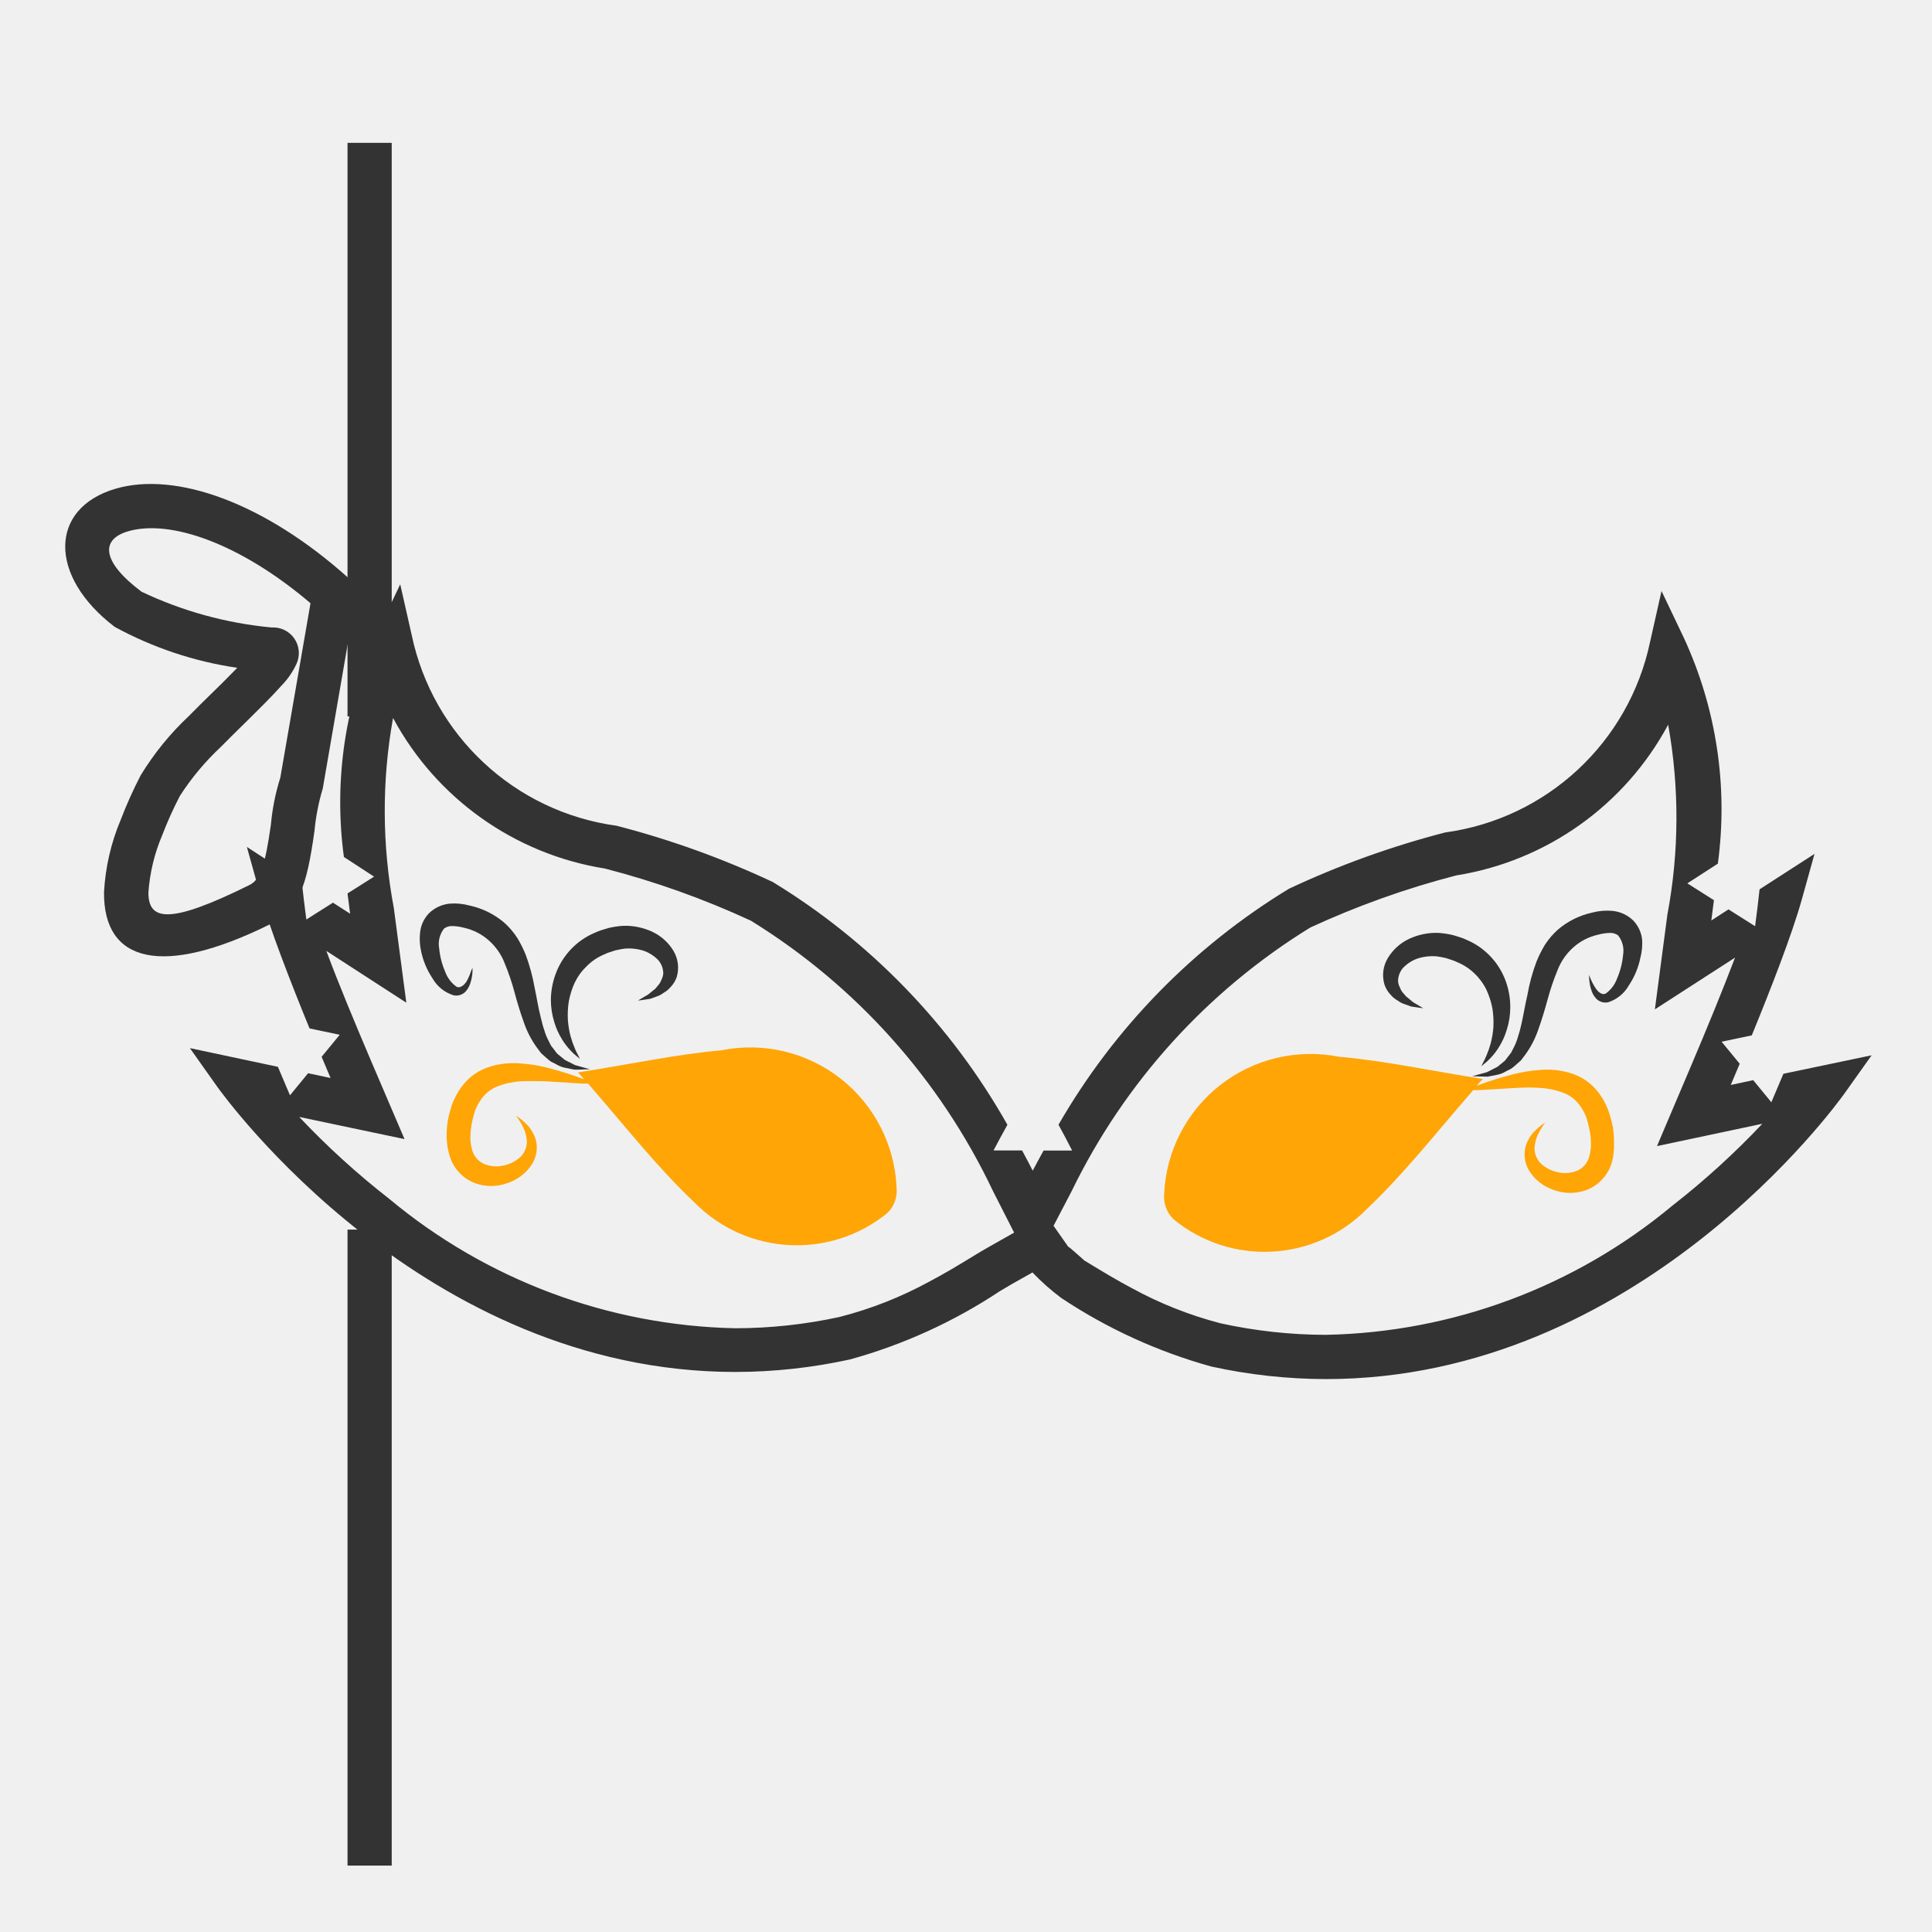
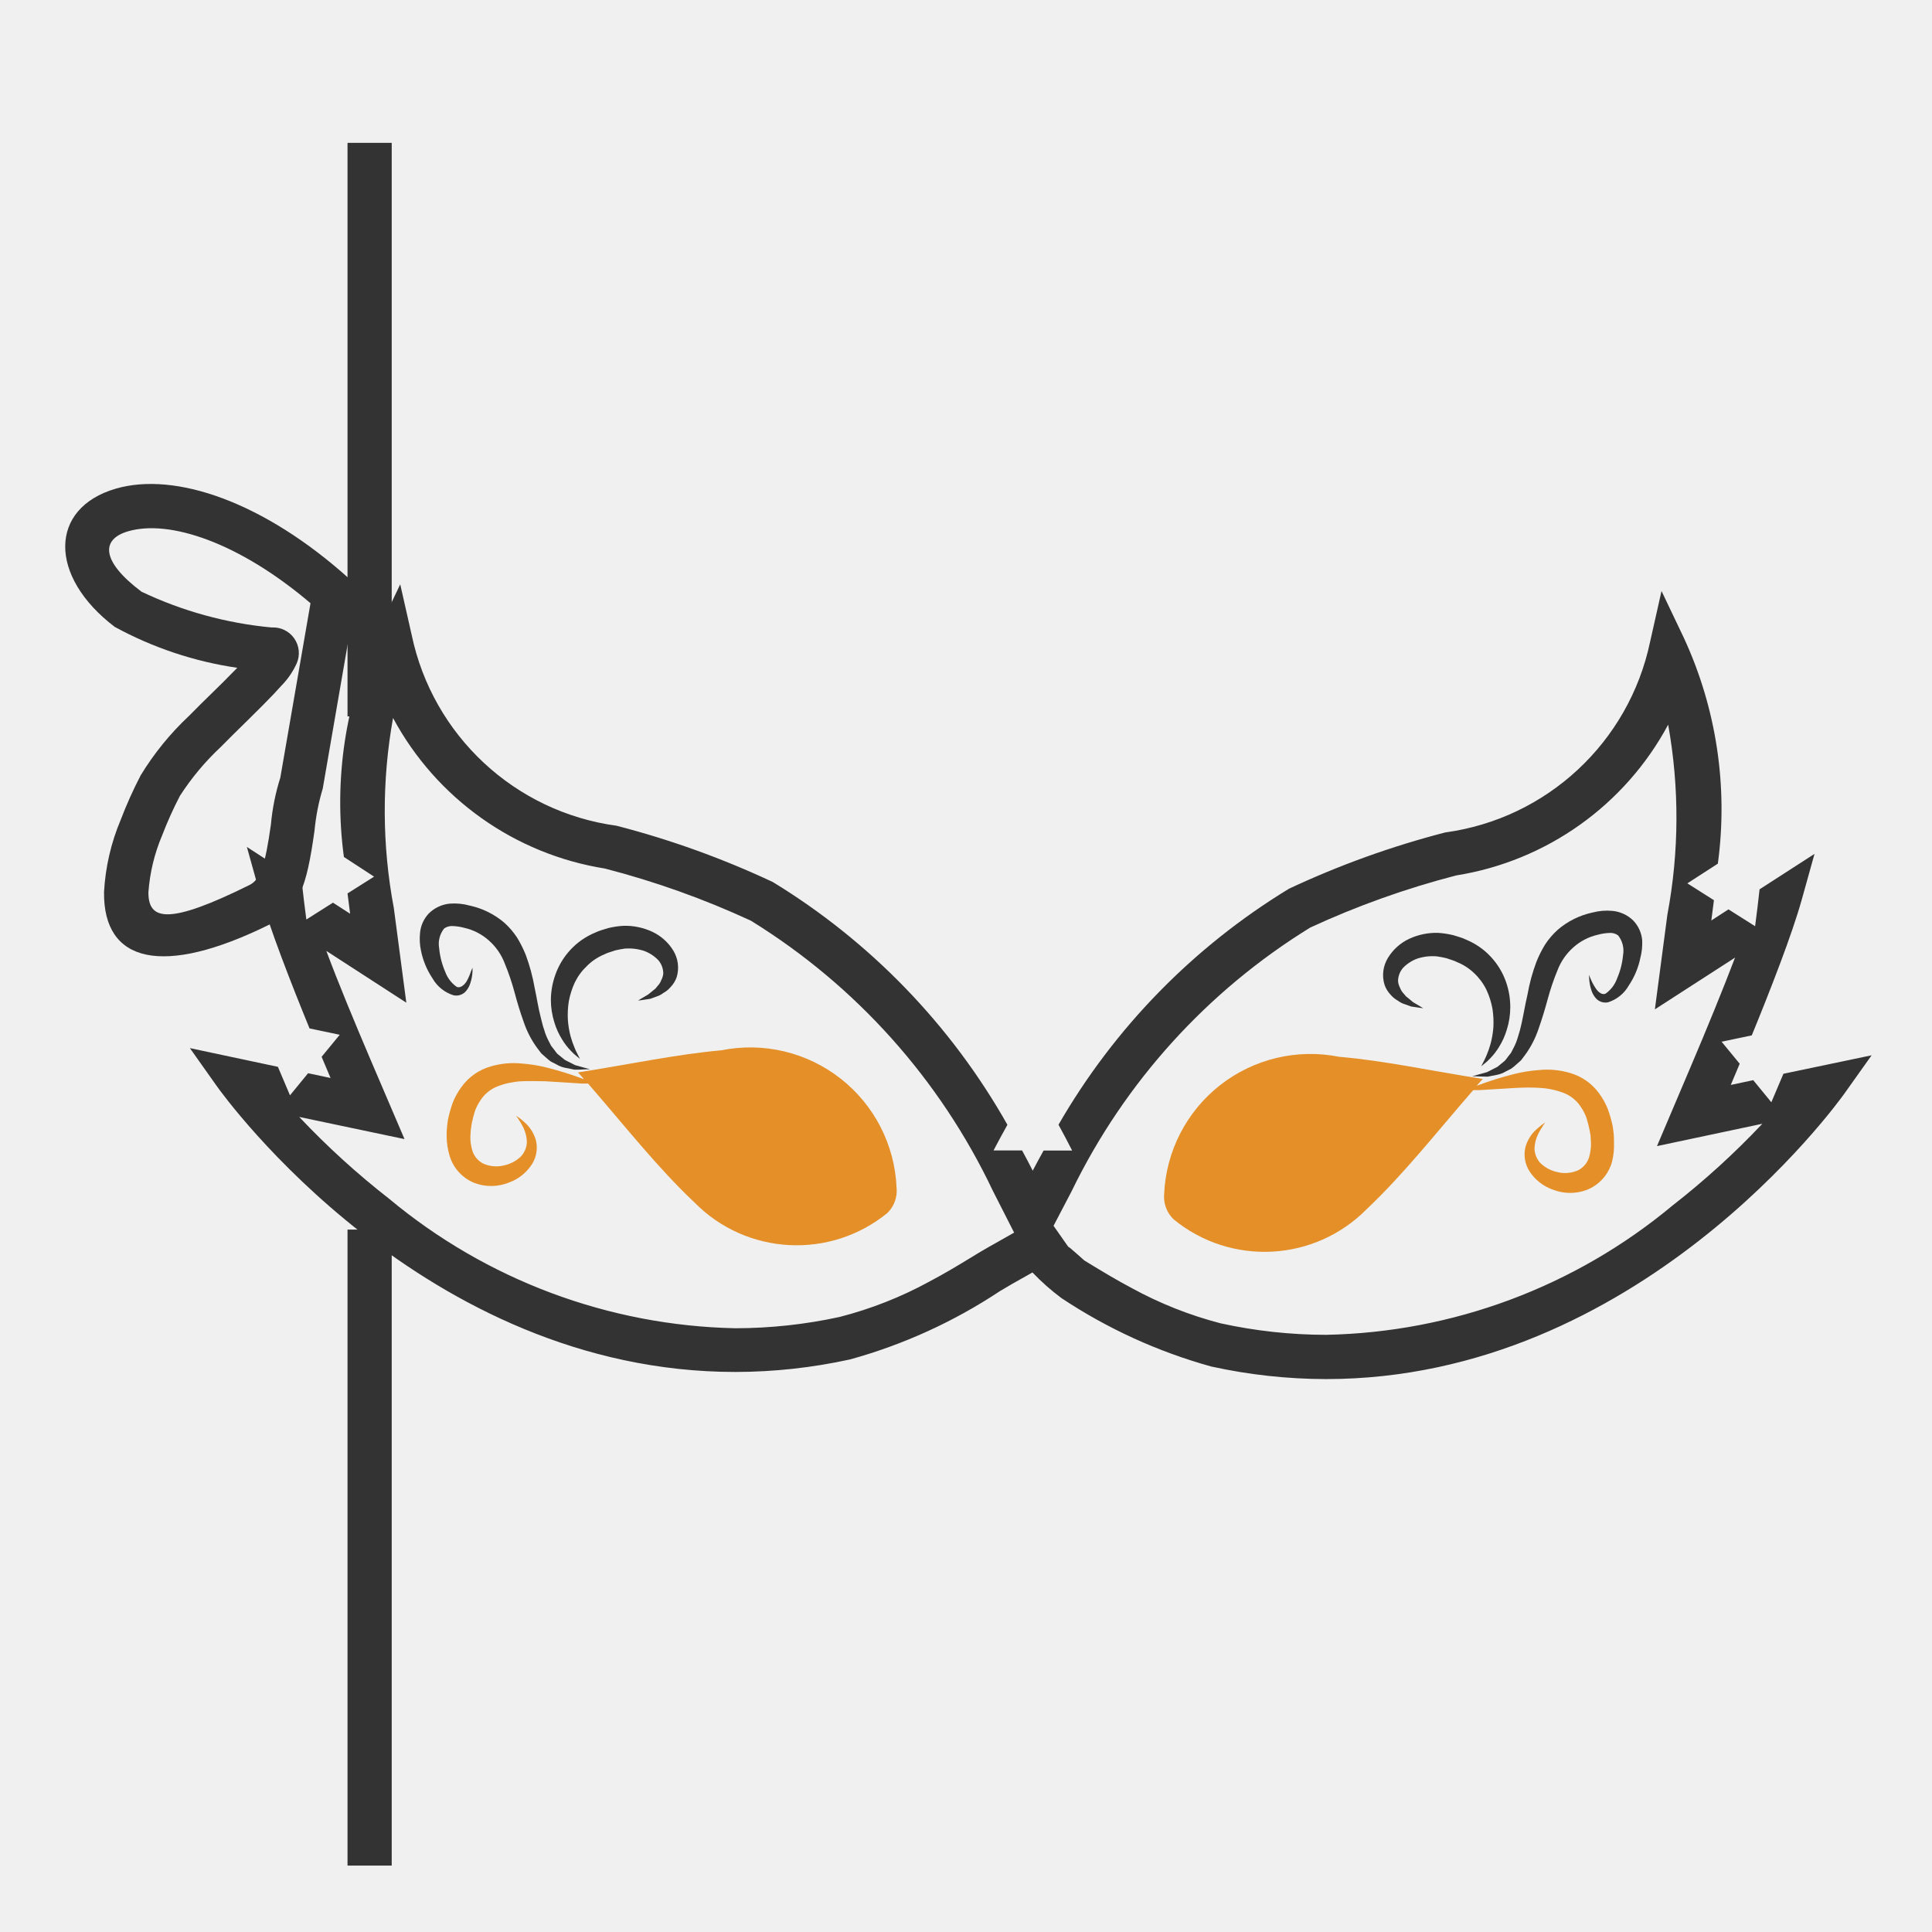
<svg xmlns="http://www.w3.org/2000/svg" width="32" height="32" viewBox="0 0 32 32">
  <rect width="32" height="32" fill="#fff" opacity="0" />
  <g transform="translate(1 2)">
    <path d="M4.756.366h.732v9.5H4.756Z" fill="#333" />
    <path d="M4.756,18.366h.732V28.9H4.756Z" fill="#333" />
    <path d="M.9,8.383C-.2,7.547-.192,6.417.917,6.094c.992-.289,2.461.228,3.857,1.482l.15.135-.034.2-.544,3.149a3.6,3.6,0,0,0-.137.7c-.131.941-.26,1.312-.753,1.557C1.7,14.183.71,13.953.723,12.775A3.584,3.584,0,0,1,1,11.577a7.053,7.053,0,0,1,.33-.735,4.679,4.679,0,0,1,.8-.984l.188-.189c.3-.291.482-.474.612-.608A6.063,6.063,0,0,1,.9,8.383ZM1.122,6.8c-.45.131-.453.492.221,1A6.4,6.4,0,0,0,3.5,8.393a.425.425,0,0,1,.415.593,1.269,1.269,0,0,1-.254.371c-.152.172-.363.382-.82.83l-.182.183a4.272,4.272,0,0,0-.679.812,6.349,6.349,0,0,0-.295.656,2.952,2.952,0,0,0-.227.944c0,.464.332.542,1.675-.124.178-.088.259-.324.354-1a3.679,3.679,0,0,1,.156-.778l.5-2.889C2.961,6.986,1.806,6.6,1.122,6.8Z" fill="#333" />
    <path d="M26.445,16.983l.552-1.3c.28-.658.536-1.285.741-1.822l-1.328.857.207-1.568a8.691,8.691,0,0,0,.013-3.147A4.853,4.853,0,0,1,23.119,12.5a14.288,14.288,0,0,0-2.417.863,10.529,10.529,0,0,0-3.952,4.366l-.3.574.249.355c-.037-.052.252.214.262.22.358.219.539.326.783.456a6.414,6.414,0,0,0,1.472.584,8.188,8.188,0,0,0,1.746.191A9.251,9.251,0,0,0,26.7,17.969a13.222,13.222,0,0,0,1.49-1.356Zm-11,.741a10.591,10.591,0,0,0-4.009-4.475,14.261,14.261,0,0,0-2.416-.863,4.853,4.853,0,0,1-3.51-2.494,8.683,8.683,0,0,0,.013,3.148l.207,1.568L4.405,13.75c.2.536.46,1.162.741,1.822L5.7,16.867,3.956,16.5a13.2,13.2,0,0,0,1.49,1.356A9.252,9.252,0,0,0,11.179,20a8.149,8.149,0,0,0,1.727-.187,6.425,6.425,0,0,0,1.491-.588c.245-.13.426-.237.782-.455.11-.068.3-.174.567-.325l.051-.029ZM30,15.479l-.443.623c-.137.194-3.426,4.74-8.594,4.74a8.929,8.929,0,0,1-1.9-.208A8.655,8.655,0,0,1,16.58,19.5a3.8,3.8,0,0,1-.479-.424q-.392.218-.539.309a8.654,8.654,0,0,1-2.481,1.131,8.912,8.912,0,0,1-1.9.208c-5.168,0-8.457-4.546-8.594-4.74l-.442-.624,1.458.31q.1.232.2.472l.3-.366.372.079-.148-.351.3-.365-.5-.105c-.312-.762-.666-1.672-.827-2.249l-.211-.757L4,12.619q.032.294.074.611l.441-.279.284.183q-.022-.169-.043-.336l.44-.278-.5-.326a6.753,6.753,0,0,1,.562-3.738l.371-.778.19.84a4.022,4.022,0,0,0,3.394,3.159,14.819,14.819,0,0,1,2.587.932,11.1,11.1,0,0,1,3.886,4.021q-.118.211-.23.425l.473,0c.064.118.123.23.176.335.055-.105.115-.216.18-.333l.473,0q-.109-.215-.226-.428a11,11,0,0,1,3.818-3.909,14.828,14.828,0,0,1,2.587-.932,4.022,4.022,0,0,0,3.394-3.159l.189-.84.371.778a6.756,6.756,0,0,1,.562,3.738l-.505.326.44.279q-.02.167-.043.336l.284-.184.441.279c.028-.212.053-.415.074-.611l.91-.587-.211.757c-.161.577-.516,1.487-.828,2.249l-.5.105.3.365-.148.351.372-.079.3.366q.1-.24.2-.472Z" fill="#333" />
    <path d="M8.2,14.14a1.188,1.188,0,0,1,.247-.407,1.16,1.16,0,0,1,.406-.284l.058-.025c.034-.014.039-.013.059-.02l.1-.031a1.422,1.422,0,0,1,.256-.039,1.065,1.065,0,0,1,.48.1.811.811,0,0,1,.348.314.545.545,0,0,1,.055.434.45.45,0,0,1-.1.165.441.441,0,0,1-.122.1.37.37,0,0,1-.119.061l-.1.036c-.13.022-.2.028-.2.028s.063-.04.168-.1l.077-.063.043-.034.035-.044a.272.272,0,0,0,.063-.1.291.291,0,0,0,.032-.108.341.341,0,0,0-.08-.217.627.627,0,0,0-.24-.157.826.826,0,0,0-.319-.037,1.524,1.524,0,0,0-.158.03l-.1.033a.243.243,0,0,0-.041.015l-.04.018A.879.879,0,0,0,8.721,14a.94.94,0,0,0-.2.272,1.3,1.3,0,0,0-.1.315,1.44,1.44,0,0,0-.015.308,1.491,1.491,0,0,0,.044.267,1.527,1.527,0,0,0,.07.2c.021.057.05.1.063.131l.023.046-.04-.033a.812.812,0,0,1-.11-.1,1.047,1.047,0,0,1-.145-.188,1.158,1.158,0,0,1-.129-.284,1.254,1.254,0,0,1-.058-.373A1.273,1.273,0,0,1,8.2,14.14Z" fill="#333" />
    <path d="M6.164,14.205a1.278,1.278,0,0,1-.191-.458.946.946,0,0,1-.016-.292.54.54,0,0,1,.146-.326.569.569,0,0,1,.347-.162A.948.948,0,0,1,6.782,13a1.3,1.3,0,0,1,.572.284,1.249,1.249,0,0,1,.214.251,1.951,1.951,0,0,1,.139.278,3.1,3.1,0,0,1,.148.546c.037.173.061.337.1.486.02.072.033.147.058.21a.9.9,0,0,0,.073.184l.042.082.053.068a.643.643,0,0,0,.051.066l.061.049.058.048c.02.014.042.021.061.032l.114.058.248.069-.067,0c-.044,0-.109.009-.191.006l-.141-.028a.455.455,0,0,1-.162-.061l-.087-.044a.794.794,0,0,1-.08-.065l-.082-.073-.068-.09a1.578,1.578,0,0,1-.222-.43c-.057-.158-.107-.322-.151-.488a3.883,3.883,0,0,0-.163-.481.965.965,0,0,0-.263-.38.911.911,0,0,0-.406-.209.836.836,0,0,0-.205-.03.22.22,0,0,0-.13.041.41.41,0,0,0-.082.328,1.28,1.28,0,0,0,.1.389.522.522,0,0,0,.184.245c.055.036.129-.02.17-.086A.885.885,0,0,0,6.8,14.09l.026-.062s0,.023,0,.067a.732.732,0,0,1-.037.193.368.368,0,0,1-.077.135.213.213,0,0,1-.2.062A.608.608,0,0,1,6.164,14.205Z" fill="#333" />
-     <path d="M13.7,18.089a2.376,2.376,0,0,1-3.193-.168c-.613-.579-1.14-1.251-1.767-1.974l-.1,0-.611-.038c-.123,0-.257-.007-.391,0a1.294,1.294,0,0,0-.391.082.593.593,0,0,0-.288.232.79.79,0,0,0-.092.177,2,2,0,0,0-.052.2c-.006.041-.015.086-.018.122l-.006.1a.716.716,0,0,0,.023.2.362.362,0,0,0,.188.25.529.529,0,0,0,.337.033.589.589,0,0,0,.288-.149.367.367,0,0,0,.1-.246.612.612,0,0,0-.058-.233,1.234,1.234,0,0,0-.085-.146l-.035-.051a1.148,1.148,0,0,1,.185.153.625.625,0,0,1,.143.256.512.512,0,0,1-.07.4.759.759,0,0,1-.384.3.783.783,0,0,1-.558.007.7.7,0,0,1-.422-.466,1.147,1.147,0,0,1-.045-.3c0-.05,0-.1.005-.153s.011-.086.016-.129a2.131,2.131,0,0,1,.08-.285A1.188,1.188,0,0,1,6.646,16a.9.9,0,0,1,.483-.337,1.333,1.333,0,0,1,.508-.048,2.415,2.415,0,0,1,.423.068,5.718,5.718,0,0,1,.593.185l.02.007c-.033-.038-.064-.075-.1-.112.9-.142,1.633-.3,2.377-.367a2.425,2.425,0,0,1,2.9,2.274A.516.516,0,0,1,13.7,18.089Z" fill="#ffa506" />
+     <path d="M13.7,18.089a2.376,2.376,0,0,1-3.193-.168c-.613-.579-1.14-1.251-1.767-1.974l-.1,0-.611-.038c-.123,0-.257-.007-.391,0a1.294,1.294,0,0,0-.391.082.593.593,0,0,0-.288.232.79.79,0,0,0-.092.177,2,2,0,0,0-.052.2c-.006.041-.015.086-.018.122l-.006.1a.716.716,0,0,0,.023.2.362.362,0,0,0,.188.25.529.529,0,0,0,.337.033.589.589,0,0,0,.288-.149.367.367,0,0,0,.1-.246.612.612,0,0,0-.058-.233,1.234,1.234,0,0,0-.085-.146l-.035-.051a1.148,1.148,0,0,1,.185.153.625.625,0,0,1,.143.256.512.512,0,0,1-.07.4.759.759,0,0,1-.384.3.783.783,0,0,1-.558.007.7.7,0,0,1-.422-.466,1.147,1.147,0,0,1-.045-.3c0-.05,0-.1.005-.153s.011-.086.016-.129a2.131,2.131,0,0,1,.08-.285A1.188,1.188,0,0,1,6.646,16a.9.9,0,0,1,.483-.337,1.333,1.333,0,0,1,.508-.048,2.415,2.415,0,0,1,.423.068,5.718,5.718,0,0,1,.593.185l.02.007c-.033-.038-.064-.075-.1-.112.9-.142,1.633-.3,2.377-.367a2.425,2.425,0,0,1,2.9,2.274A.516.516,0,0,1,13.7,18.089Z" fill="#e48f27" />
    <path d="M21.989,13.865a.816.816,0,0,1,.349-.314,1.066,1.066,0,0,1,.479-.1,1.439,1.439,0,0,1,.256.039l.1.031a.563.563,0,0,1,.059.02l.057.025a1.16,1.16,0,0,1,.406.284,1.182,1.182,0,0,1,.247.407,1.262,1.262,0,0,1,.073.426,1.231,1.231,0,0,1-.058.373,1.141,1.141,0,0,1-.128.284,1.048,1.048,0,0,1-.145.188.766.766,0,0,1-.11.1l-.04.033.023-.046a1.388,1.388,0,0,0,.063-.131,1.486,1.486,0,0,0,.07-.2,1.54,1.54,0,0,0,.045-.267,1.5,1.5,0,0,0-.015-.308,1.3,1.3,0,0,0-.1-.315.945.945,0,0,0-.2-.272.881.881,0,0,0-.286-.186l-.039-.018a.383.383,0,0,0-.041-.015l-.1-.033a1.47,1.47,0,0,0-.159-.03.824.824,0,0,0-.319.037.625.625,0,0,0-.24.157.342.342,0,0,0-.08.217.289.289,0,0,0,.032.108.283.283,0,0,0,.063.1l.036.043.042.034.076.063c.1.061.168.1.168.1s-.07-.007-.2-.028l-.1-.036a.366.366,0,0,1-.119-.06.434.434,0,0,1-.122-.1.45.45,0,0,1-.1-.165A.545.545,0,0,1,21.989,13.865Z" fill="#333" />
-     <path d="M25.7,17.244a.7.7,0,0,1-.422.466.784.784,0,0,1-.558-.006.759.759,0,0,1-.384-.3A.518.518,0,0,1,24.266,17a.622.622,0,0,1,.143-.256,1.156,1.156,0,0,1,.185-.153l-.035.051a1.212,1.212,0,0,0-.085.146.611.611,0,0,0-.058.233.368.368,0,0,0,.1.246.591.591,0,0,0,.288.149.531.531,0,0,0,.336-.033.361.361,0,0,0,.189-.25.766.766,0,0,0,.023-.2l-.006-.1c0-.036-.013-.082-.019-.123a2,2,0,0,0-.052-.2.776.776,0,0,0-.092-.177.592.592,0,0,0-.288-.232,1.291,1.291,0,0,0-.391-.082c-.134-.01-.268-.006-.392,0l-.611.037-.1,0c-.627.722-1.154,1.395-1.767,1.974a2.377,2.377,0,0,1-3.193.168.516.516,0,0,1-.159-.42,2.426,2.426,0,0,1,2.9-2.274c.744.064,1.478.225,2.377.367l-.1.112.02-.007a5.765,5.765,0,0,1,.593-.185,2.408,2.408,0,0,1,.423-.068,1.323,1.323,0,0,1,.507.048.9.9,0,0,1,.483.337,1.17,1.17,0,0,1,.146.263,2.1,2.1,0,0,1,.081.285c.005.043.012.081.016.128s.005.1.005.153A1.13,1.13,0,0,1,25.7,17.244Z" fill="#ffa506" />
+     <path d="M25.7,17.244a.7.7,0,0,1-.422.466.784.784,0,0,1-.558-.006.759.759,0,0,1-.384-.3A.518.518,0,0,1,24.266,17a.622.622,0,0,1,.143-.256,1.156,1.156,0,0,1,.185-.153l-.035.051a1.212,1.212,0,0,0-.085.146.611.611,0,0,0-.058.233.368.368,0,0,0,.1.246.591.591,0,0,0,.288.149.531.531,0,0,0,.336-.033.361.361,0,0,0,.189-.25.766.766,0,0,0,.023-.2l-.006-.1c0-.036-.013-.082-.019-.123a2,2,0,0,0-.052-.2.776.776,0,0,0-.092-.177.592.592,0,0,0-.288-.232,1.291,1.291,0,0,0-.391-.082c-.134-.01-.268-.006-.392,0l-.611.037-.1,0c-.627.722-1.154,1.395-1.767,1.974a2.377,2.377,0,0,1-3.193.168.516.516,0,0,1-.159-.42,2.426,2.426,0,0,1,2.9-2.274c.744.064,1.478.225,2.377.367l-.1.112.02-.007a5.765,5.765,0,0,1,.593-.185,2.408,2.408,0,0,1,.423-.068,1.323,1.323,0,0,1,.507.048.9.9,0,0,1,.483.337,1.17,1.17,0,0,1,.146.263,2.1,2.1,0,0,1,.081.285c.005.043.012.081.016.128s.005.1.005.153A1.13,1.13,0,0,1,25.7,17.244Z" fill="#e48f27" />
    <path d="M26.17,13.863a1.28,1.28,0,0,1-.191.458.606.606,0,0,1-.343.28.212.212,0,0,1-.2-.063.361.361,0,0,1-.077-.134.73.73,0,0,1-.037-.193c0-.044-.005-.067-.005-.067l.026.062a.88.88,0,0,0,.086.162c.041.066.115.122.17.086a.52.52,0,0,0,.184-.245,1.275,1.275,0,0,0,.1-.389.411.411,0,0,0-.082-.327.217.217,0,0,0-.13-.041.842.842,0,0,0-.205.03.91.91,0,0,0-.406.209.969.969,0,0,0-.263.38,3.945,3.945,0,0,0-.163.481c-.045.166-.095.331-.151.489a1.576,1.576,0,0,1-.222.431l-.068.09-.082.073a.759.759,0,0,1-.08.065l-.086.044a.461.461,0,0,1-.163.061l-.142.028c-.082,0-.146-.005-.191-.006l-.067,0,.248-.069.113-.058c.02-.011.041-.018.062-.032l.058-.048.061-.05a.7.7,0,0,0,.051-.065c.017-.022.035-.045.053-.068l.042-.082a.911.911,0,0,0,.073-.184,2.074,2.074,0,0,0,.057-.211c.034-.149.059-.312.1-.486a3.038,3.038,0,0,1,.149-.546,1.913,1.913,0,0,1,.139-.278,1.251,1.251,0,0,1,.214-.251,1.3,1.3,0,0,1,.572-.284.953.953,0,0,1,.333-.028.571.571,0,0,1,.347.162.541.541,0,0,1,.146.326A.974.974,0,0,1,26.17,13.863Z" fill="#333" />
  </g>
</svg>
